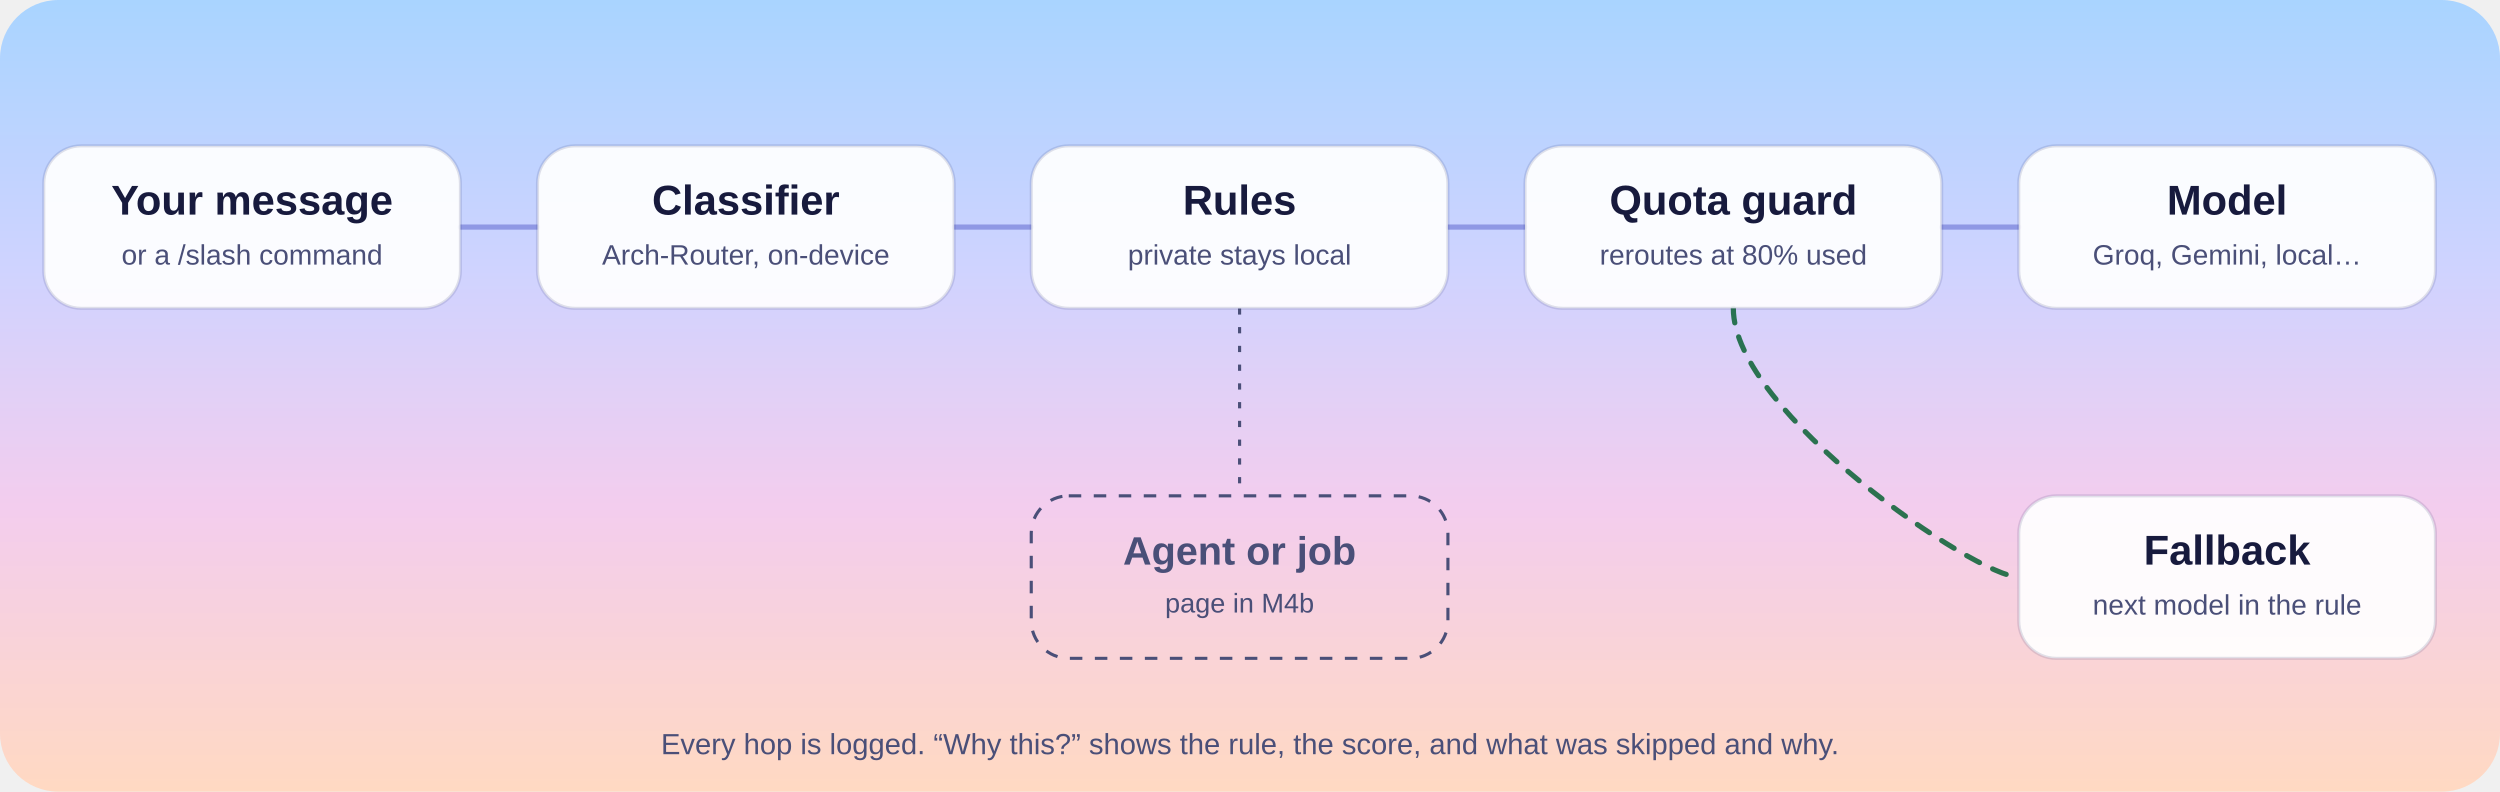
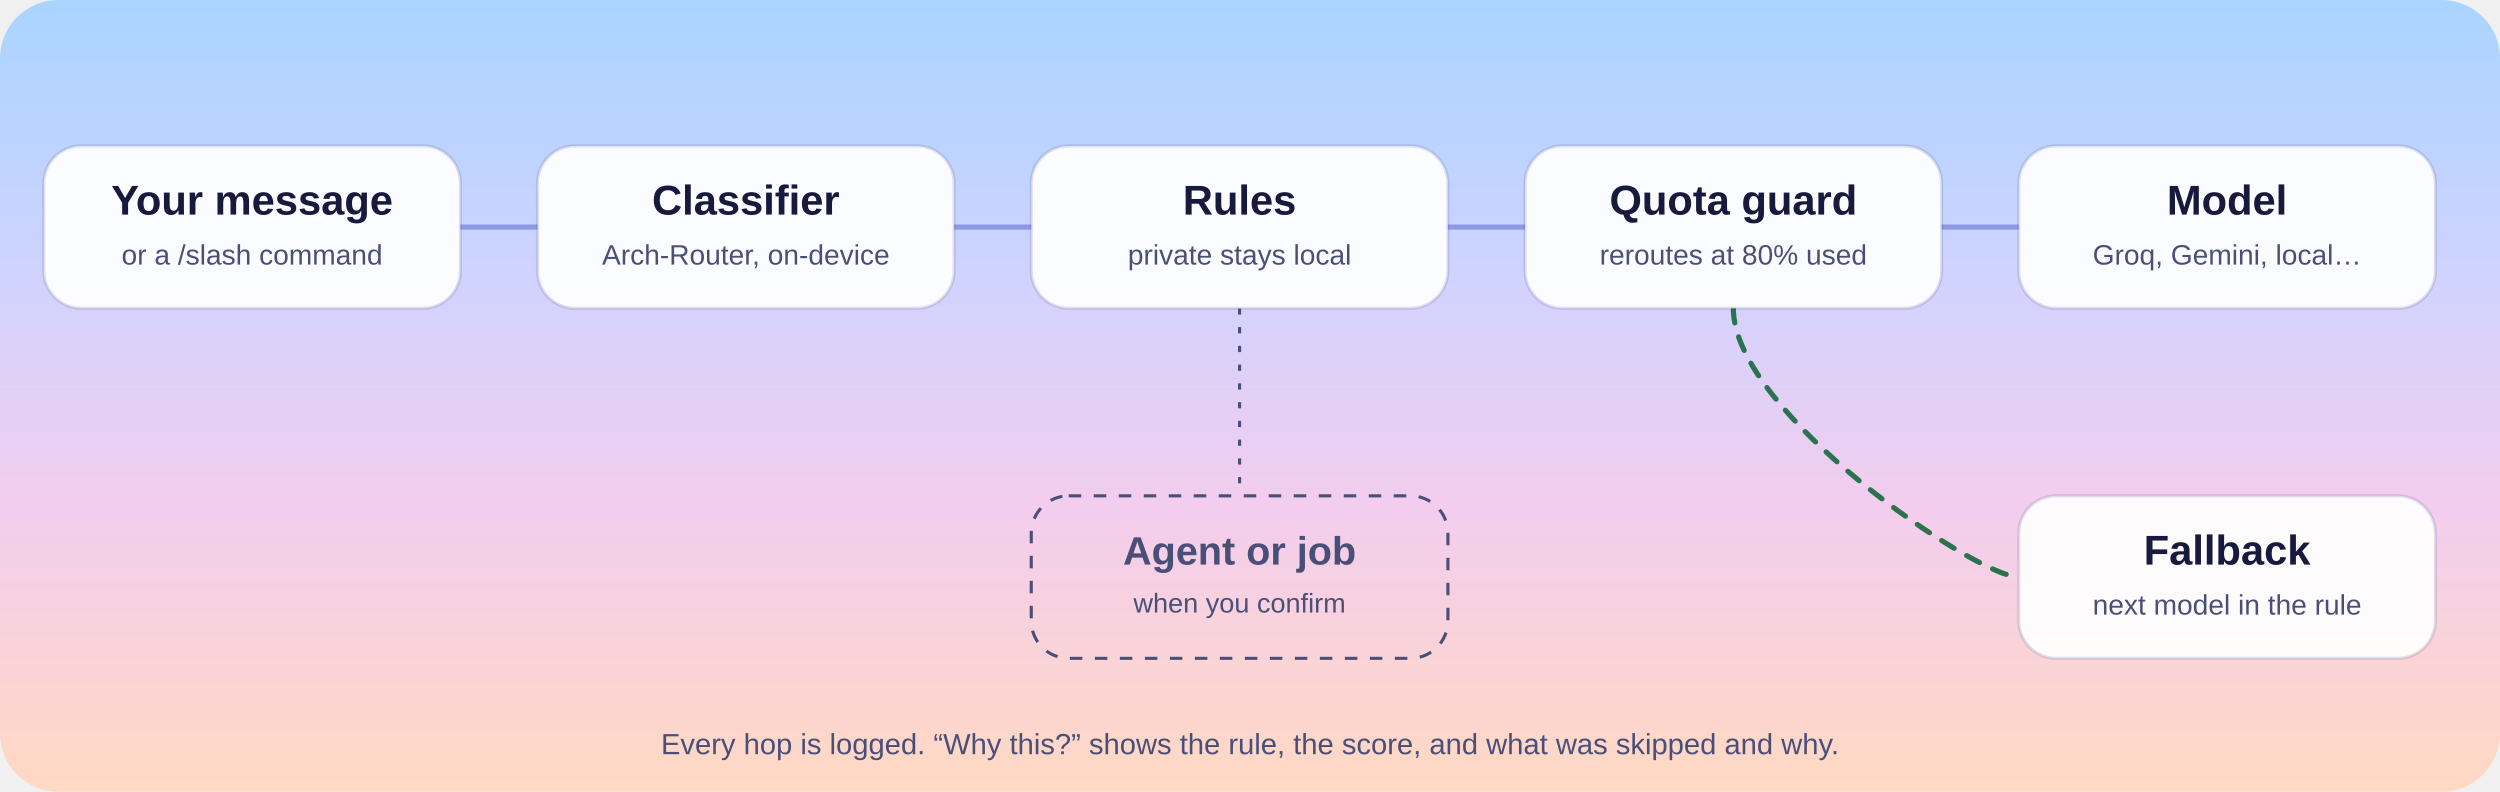
<svg xmlns="http://www.w3.org/2000/svg" viewBox="0 0 1200 380" width="1200" height="380" role="img" aria-labelledby="t d">
  <defs>
    <linearGradient id="sky" x1="0" y1="0" x2="0" y2="1">
      <stop offset="0%" stop-color="#a9d4ff" />
      <stop offset="34%" stop-color="#cfd3ff" />
      <stop offset="64%" stop-color="#f3cdee" />
      <stop offset="100%" stop-color="#ffd9c2" />
    </linearGradient>
  </defs>
  <style>text{font-family:'Plus Jakarta Sans','Manrope','Segoe UI',system-ui,-apple-system,'Helvetica Neue',Arial,sans-serif}
.wire{fill:none;stroke:#4b50c4;stroke-opacity:.45;stroke-width:2.5;stroke-linecap:round}
.fbwire{stroke:#17693f;stroke-opacity:.9;stroke-dasharray:7 7}
.g{opacity:0}
.dot{opacity:0}
.dot.d1{animation:d1 18s linear infinite}
.dot.d2{animation:d2 18s linear infinite}
@keyframes d1{0%{opacity:0;transform:translate(121px,109px)}1%{opacity:1;transform:translate(121px,109px)}9.5%{opacity:1;transform:translate(358px,109px)}10.7%{opacity:1;transform:translate(358px,109px)}19.2%{opacity:1;transform:translate(595px,109px)}20.4%{opacity:1;transform:translate(595px,109px)}28.9%{opacity:1;transform:translate(832px,109px)}30.1%{opacity:1;transform:translate(832px,109px)}38.6%{opacity:1;transform:translate(1069px,109px)}40.6%{opacity:0;transform:translate(1069px,109px)}}
@keyframes d2{50%{opacity:0;transform:translate(121px,109px)}51%{opacity:1;transform:translate(121px,109px)}59.5%{opacity:1;transform:translate(358px,109px)}60.7%{opacity:1;transform:translate(358px,109px)}69.2%{opacity:1;transform:translate(595px,109px)}70.4%{opacity:1;transform:translate(595px,109px)}78.9%{opacity:1;transform:translate(832px,109px)}80.1%{opacity:1;transform:translate(832px,109px)}88.6%{opacity:1;transform:translate(832px,277px)}89.8%{opacity:1;transform:translate(832px,277px)}98.3%{opacity:1;transform:translate(1069px,277px)}100.3%{opacity:0;transform:translate(1069px,277px)}}
.n0{animation:g_n0 18s linear infinite}@keyframes g_n0{0%{opacity:0}-0.2%{opacity:0}1%{opacity:1}8%{opacity:0}49.8%{opacity:0}51%{opacity:1}58%{opacity:0}100%{opacity:0}}
.n1{animation:g_n1 18s linear infinite}@keyframes g_n1{0%{opacity:0}8.3%{opacity:0}9.5%{opacity:1}16.5%{opacity:0}58.3%{opacity:0}59.5%{opacity:1}66.5%{opacity:0}100%{opacity:0}}
.n2{animation:g_n2 18s linear infinite}@keyframes g_n2{0%{opacity:0}18%{opacity:0}19.2%{opacity:1}26.2%{opacity:0}68%{opacity:0}69.2%{opacity:1}76.2%{opacity:0}100%{opacity:0}}
.n3{animation:g_n3 18s linear infinite}@keyframes g_n3{0%{opacity:0}27.7%{opacity:0}28.9%{opacity:1}35.9%{opacity:0}77.7%{opacity:0}78.9%{opacity:1}85.9%{opacity:0}100%{opacity:0}}
.n4{animation:g_n4 18s linear infinite}@keyframes g_n4{0%{opacity:0}37.4%{opacity:0}38.6%{opacity:1}45.6%{opacity:0}100%{opacity:0}}
.fb{animation:g_fb 18s linear infinite}@keyframes g_fb{0%{opacity:0}87.4%{opacity:0}88.6%{opacity:1}95.6%{opacity:0}100%{opacity:0}}
.warn{opacity:0;animation:warn 18s linear infinite}
@keyframes warn{0%,76.9%{opacity:0}78.9%,88.9%{opacity:1}92.9%,100%{opacity:0}}
@media (prefers-reduced-motion: reduce){.dot{display:none}.g,.warn{animation:none!important}.warn{opacity:1}.fb{opacity:1}}</style>
  <rect width="1200" height="380" rx="28" fill="url(#sky)" />
  <path class="wire " d="M221 109L258 109" />
  <path class="wire " d="M458 109L495 109" />
  <path class="wire " d="M695 109L732 109" />
  <path class="wire " d="M932 109L969 109" />
  <path class="wire fbwire" d="M832 148C832 198 949 277 969 277" />
  <g class="soon">
    <rect x="495" y="238" width="200" height="78" rx="18" fill="none" stroke="#4a4f78" stroke-dasharray="6 6" stroke-width="1.5" />
    <text x="595" y="271" text-anchor="middle" font-size="19" font-weight="700" fill="#4a4f78">Agent or job</text>
-     <text x="595" y="294" text-anchor="middle" font-size="13" fill="#4a4f78">page in M4b</text>
+     <text x="595" y="294" text-anchor="middle" font-size="13" fill="#4a4f78">when you confirm</text>
  </g>
  <path d="M595 148V238" stroke="#4a4f78" stroke-width="1.5" stroke-dasharray="3 6" fill="none" />
  <g>
    <rect x="21" y="70" width="200" height="78" rx="18" fill="rgba(255,255,255,0.92)" stroke="rgba(40,44,100,0.14)" stroke-width="1.5" />
    <rect class="g n0" x="18" y="67" width="206" height="84" rx="21" fill="none" stroke="#4b50c4" stroke-width="3" />
    <text x="121" y="103" text-anchor="middle" font-size="20" font-weight="700" fill="#171a3d">Your message</text>
    <text x="121" y="127" text-anchor="middle" font-size="13.5" fill="#4a4f78">or a /slash command</text>
  </g>
  <g>
    <rect x="258" y="70" width="200" height="78" rx="18" fill="rgba(255,255,255,0.92)" stroke="rgba(40,44,100,0.14)" stroke-width="1.5" />
    <rect class="g n1" x="255" y="67" width="206" height="84" rx="21" fill="none" stroke="#4b50c4" stroke-width="3" />
    <text x="358" y="103" text-anchor="middle" font-size="20" font-weight="700" fill="#171a3d">Classifier</text>
    <text x="358" y="127" text-anchor="middle" font-size="13.5" fill="#4a4f78">Arch-Router, on-device</text>
  </g>
  <g>
    <rect x="495" y="70" width="200" height="78" rx="18" fill="rgba(255,255,255,0.92)" stroke="rgba(40,44,100,0.14)" stroke-width="1.5" />
    <rect class="g n2" x="492" y="67" width="206" height="84" rx="21" fill="none" stroke="#4b50c4" stroke-width="3" />
    <text x="595" y="103" text-anchor="middle" font-size="20" font-weight="700" fill="#171a3d">Rules</text>
    <text x="595" y="127" text-anchor="middle" font-size="13.5" fill="#4a4f78">private stays local</text>
  </g>
  <g>
    <rect x="732" y="70" width="200" height="78" rx="18" fill="rgba(255,255,255,0.92)" stroke="rgba(40,44,100,0.14)" stroke-width="1.5" />
    <rect class="g n3" x="729" y="67" width="206" height="84" rx="21" fill="none" stroke="#4b50c4" stroke-width="3" />
    <text x="832" y="103" text-anchor="middle" font-size="20" font-weight="700" fill="#171a3d">Quota guard</text>
    <text x="832" y="127" text-anchor="middle" font-size="13.5" fill="#4a4f78">reroutes at 80% used</text>
  </g>
  <g>
    <rect x="969" y="70" width="200" height="78" rx="18" fill="rgba(255,255,255,0.92)" stroke="rgba(40,44,100,0.14)" stroke-width="1.5" />
    <rect class="g n4" x="966" y="67" width="206" height="84" rx="21" fill="none" stroke="#4b50c4" stroke-width="3" />
    <text x="1069" y="103" text-anchor="middle" font-size="20" font-weight="700" fill="#171a3d">Model</text>
    <text x="1069" y="127" text-anchor="middle" font-size="13.5" fill="#4a4f78">Groq, Gemini, local…</text>
  </g>
  <g>
    <rect x="969" y="238" width="200" height="78" rx="18" fill="rgba(255,255,255,0.92)" stroke="rgba(40,44,100,0.14)" stroke-width="1.5" />
    <rect class="g fb" x="966" y="235" width="206" height="84" rx="21" fill="none" stroke="#17693f" stroke-width="3" />
    <text x="1069" y="271" text-anchor="middle" font-size="20" font-weight="700" fill="#171a3d">Fallback</text>
    <text x="1069" y="295" text-anchor="middle" font-size="13.5" fill="#4a4f78">next model in the rule</text>
  </g>
  <g class="warn">
    <text x="846" y="187" font-size="14" font-weight="700" fill="#7a4f00">80% used or 429</text>
    <text x="846" y="205" font-size="13" fill="#4a4f78">so it moves on</text>
  </g>
  <circle class="dot d1" r="9" fill="#8b8fe8" stroke="#fff" stroke-width="3" />
  <circle class="dot d2" r="9" fill="#8b8fe8" stroke="#fff" stroke-width="3" />
  <text x="600" y="362" text-anchor="middle" font-size="14" fill="#4a4f78">Every hop is logged. “Why this?” shows the rule, the score, and what was skipped and why.</text>
</svg>
